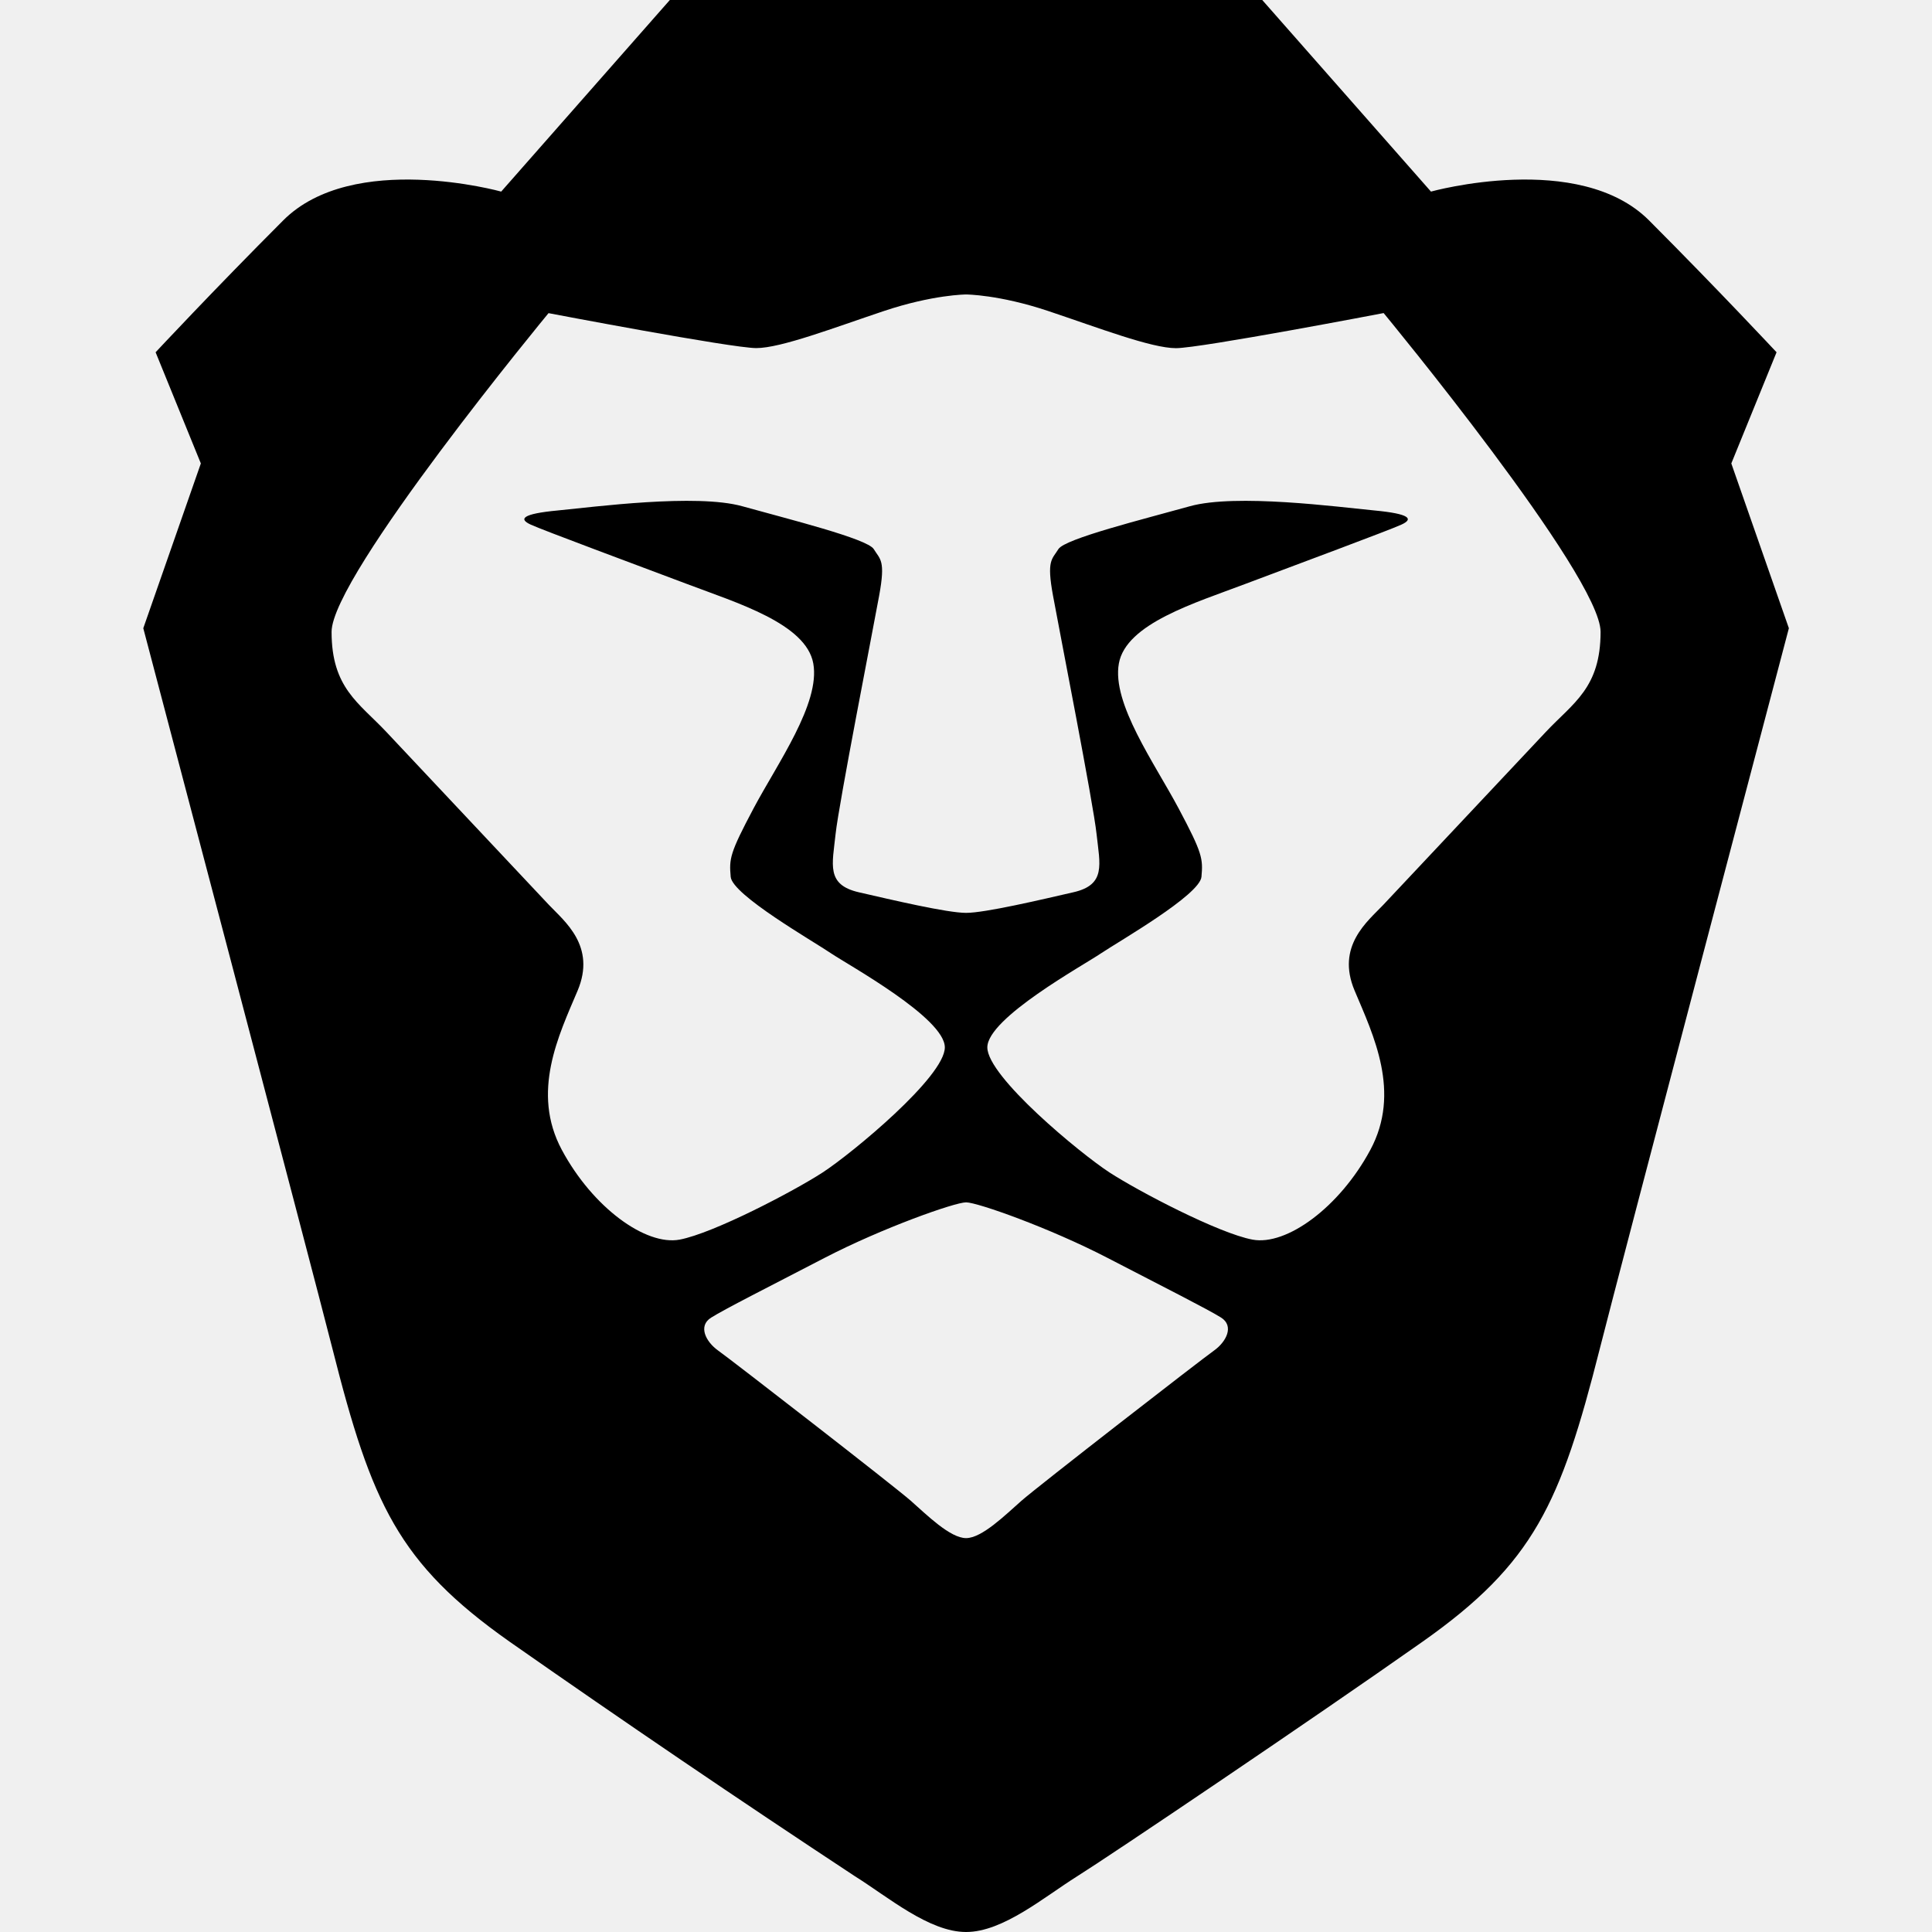
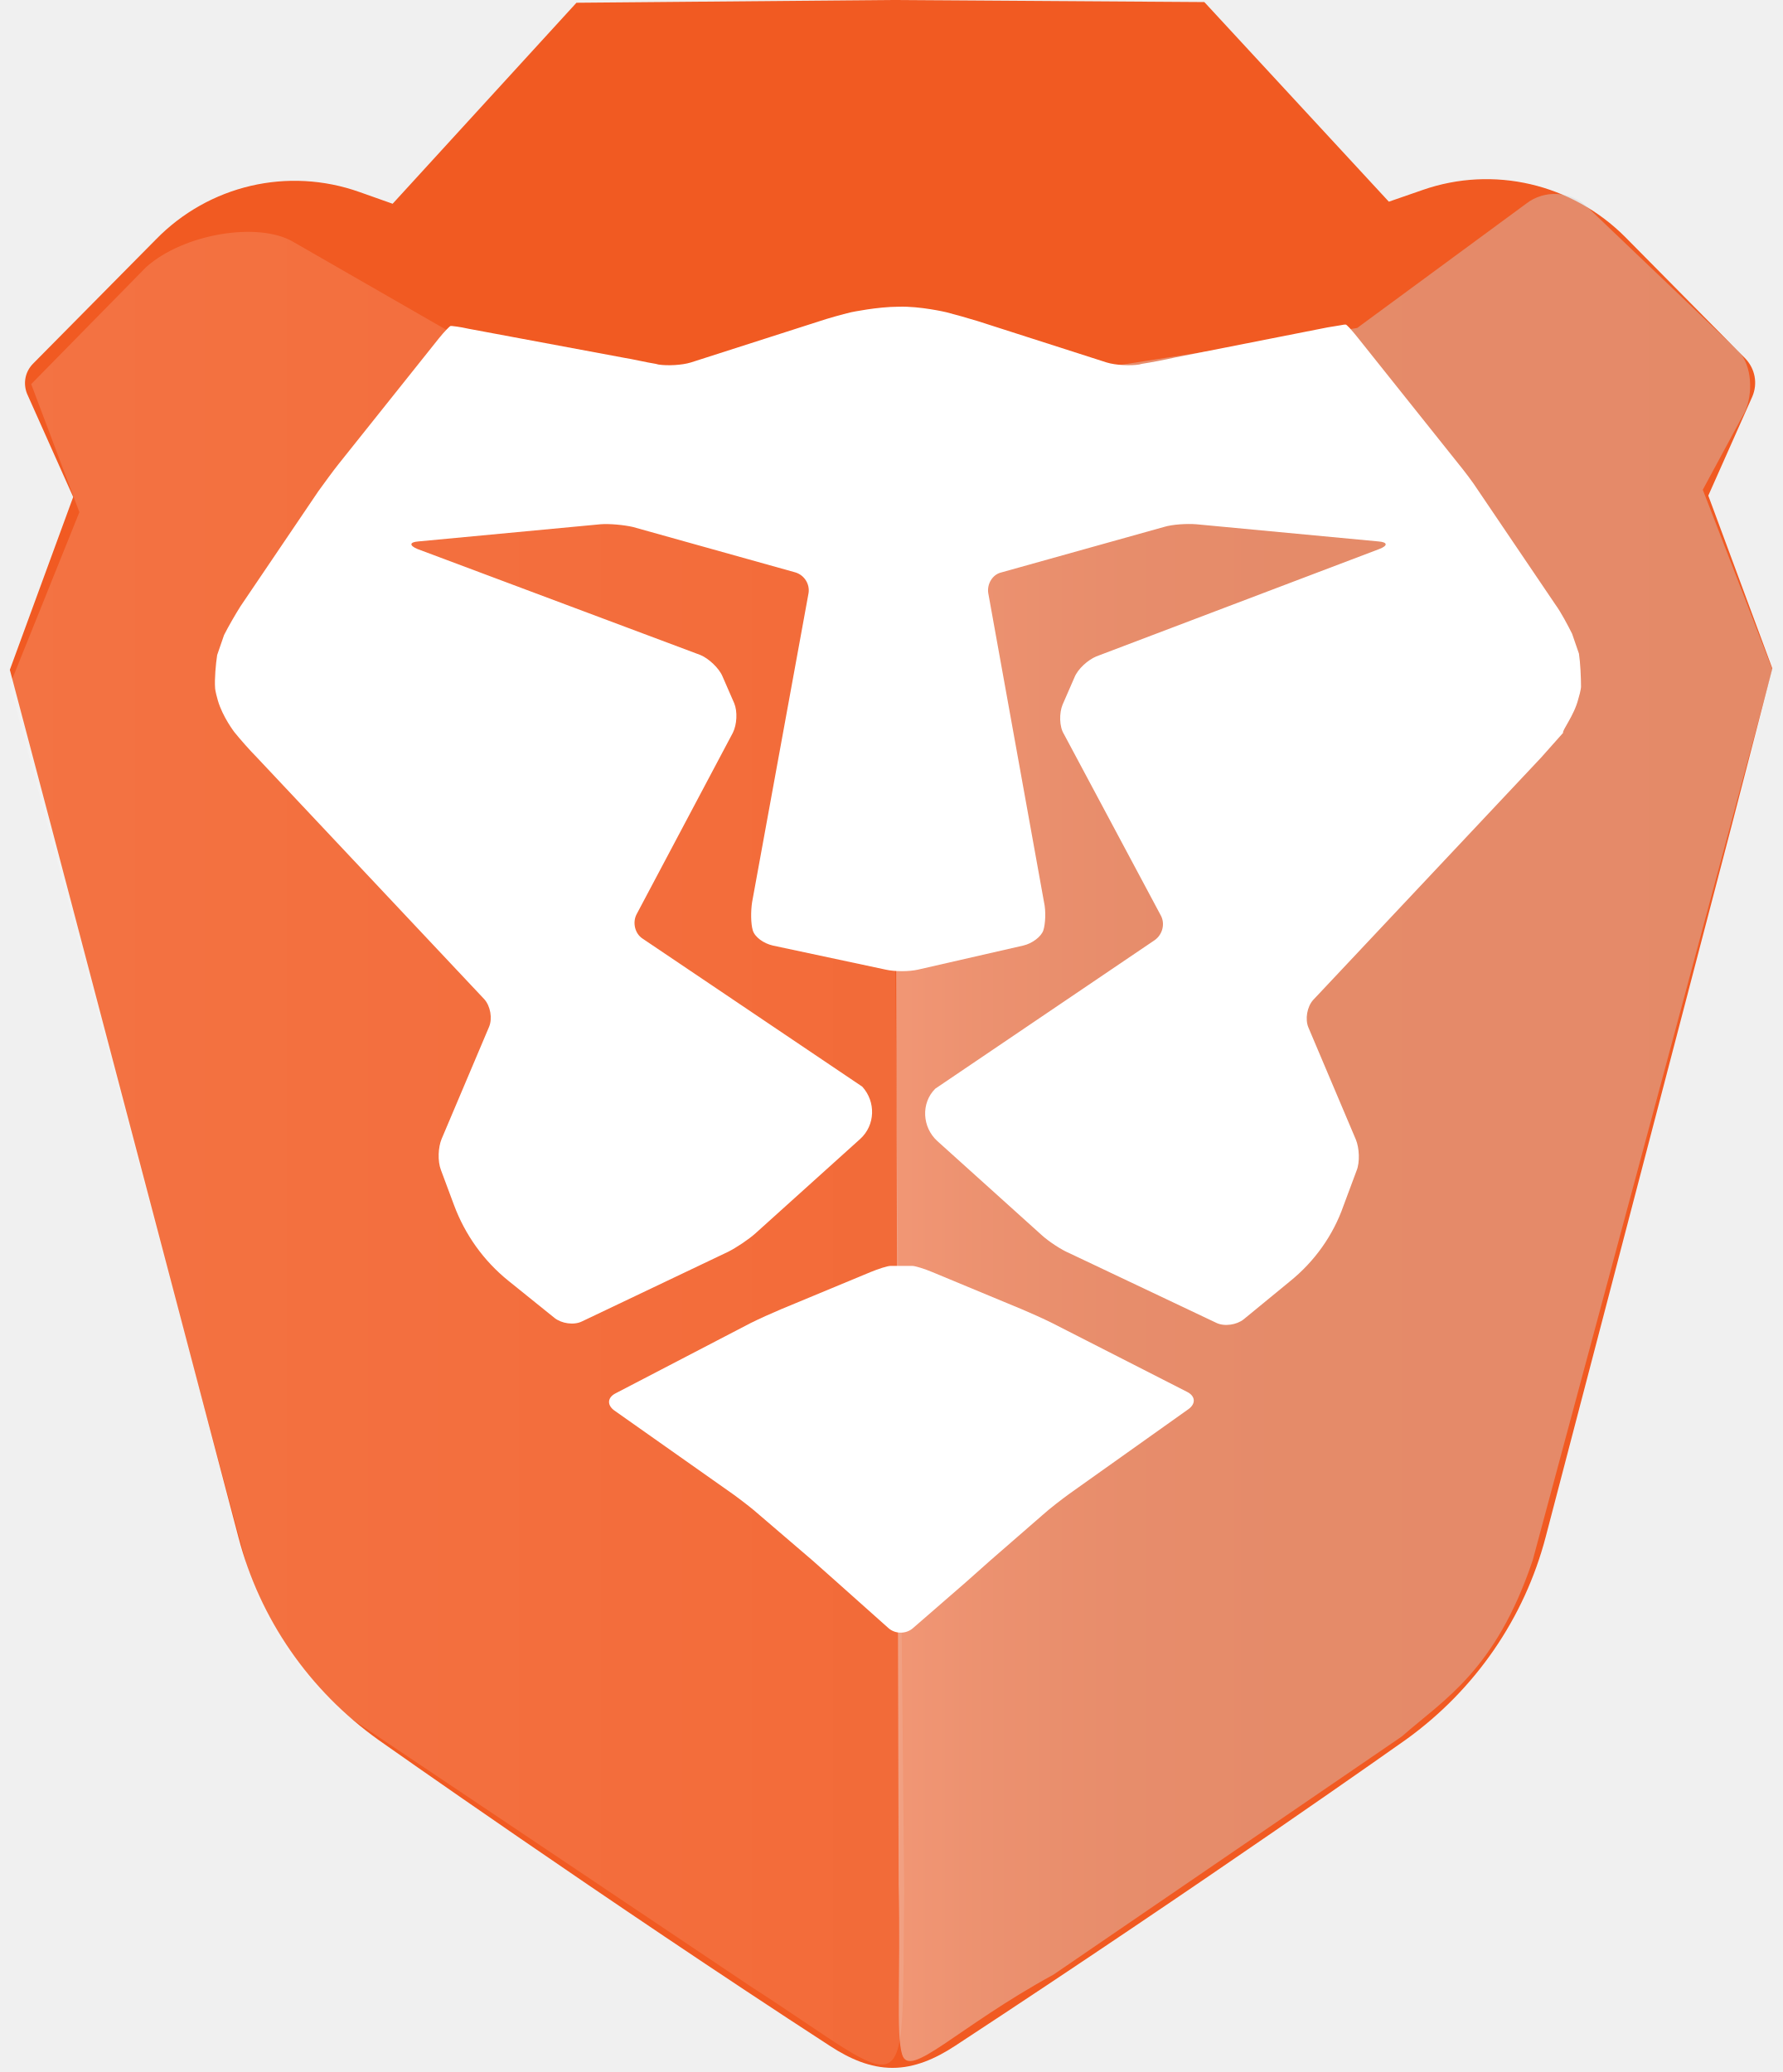
- <svg xmlns="http://www.w3.org/2000/svg" role="img" viewBox="0 0 24 24">
-   <path d="M15.68 0l2.096 2.38s1.84-.512 2.709.358c.868.87 1.584 1.638 1.584 1.638l-.562 1.381.715 2.047s-2.104 7.98-2.35 8.955c-.486 1.919-.818 2.66-2.198 3.633-1.38.972-3.884 2.66-4.293 2.916-.409.256-.92.692-1.38.692-.46 0-.97-.436-1.38-.692a185.796 185.796 0 01-4.293-2.916c-1.38-.973-1.712-1.714-2.197-3.633-.247-.975-2.351-8.955-2.351-8.955l.715-2.047-.562-1.381s.716-.768 1.585-1.638c.868-.87 2.708-.358 2.708-.358L8.321 0h7.36zm-3.679 14.936c-.14 0-1.038.317-1.758.69-.72.373-1.242.637-1.409.742-.167.104-.065.301.087.409.152.107 2.194 1.69 2.393 1.866.198.175.489.464.687.464.198 0 .49-.29.688-.464.198-.175 2.24-1.759 2.392-1.866.152-.108.254-.305.087-.41-.167-.104-.689-.368-1.41-.741-.72-.373-1.617-.69-1.757-.69zm0-11.278s-.409.001-1.022.206-1.278.46-1.584.46c-.307 0-2.581-.434-2.581-.434S4.119 7.152 4.119 7.849c0 .697.339.881.68 1.243l2.02 2.149c.192.203.59.511.356 1.066-.235.555-.58 1.26-.196 1.977.384.716 1.042 1.194 1.464 1.115.421-.08 1.412-.598 1.776-.834.364-.237 1.518-1.19 1.518-1.554 0-.365-1.193-1.02-1.413-1.168-.22-.15-1.226-.725-1.247-.95-.02-.227-.012-.293.284-.851.297-.559.831-1.304.742-1.8-.089-.495-.95-.753-1.565-.986-.615-.232-1.799-.671-1.947-.74-.148-.068-.11-.133.339-.175.448-.043 1.719-.212 2.292-.052.573.16 1.552.403 1.632.532.079.13.149.134.067.579-.081.445-.5 2.581-.541 2.96-.04.38-.12.63.288.724.409.094 1.097.256 1.333.256s.924-.162 1.333-.256c.408-.093.329-.344.288-.723-.04-.38-.46-2.516-.541-2.961-.082-.445-.012-.45.067-.579.08-.129 1.059-.372 1.632-.532.573-.16 1.845.009 2.292.052.449.042.487.107.339.175-.148.069-1.332.508-1.947.74-.615.233-1.476.49-1.565.986-.09.496.445 1.241.742 1.8.297.558.304.624.284.85-.02.226-1.026.802-1.247.95-.22.15-1.413.804-1.413 1.169 0 .364 1.154 1.317 1.518 1.554.364.236 1.355.755 1.776.834.422.079 1.08-.4 1.464-1.115.384-.716.039-1.422-.195-1.977-.235-.555.163-.863.355-1.066l2.02-2.149c.341-.362.68-.546.68-1.243 0-.697-2.695-3.96-2.695-3.96s-2.274.436-2.58.436c-.307 0-.972-.256-1.585-.461-.613-.205-1.022-.206-1.022-.206z" />
+ <svg xmlns="http://www.w3.org/2000/svg" width="0.86em" height="1em" viewBox="0 0 256 301">
+   <defs>
+     <linearGradient id="SVGE5ozGNYt" x1="0%" x2="100.097%" y1="50.018%" y2="50.018%">
+       <stop offset="0%" stop-color="#fff" />
+       <stop offset="14.13%" stop-color="#fff" stop-opacity=".958" />
+       <stop offset="100%" stop-color="#fff" stop-opacity=".7" />
+     </linearGradient>
+     <linearGradient id="SVGXA4vbbdk" x1="-.039%" x2="100%" y1="49.982%" y2="49.982%">
+       <stop offset="0%" stop-color="#f1f1f2" />
+       <stop offset="9.191%" stop-color="#e4e5e6" />
+       <stop offset="23.57%" stop-color="#d9dadb" />
+       <stop offset="43.8%" stop-color="#d2d4d5" />
+       <stop offset="100%" stop-color="#d0d2d3" />
+     </linearGradient>
+   </defs>
+   <path fill="#f15a22" d="M256 97.1L246.7 72l6.4-14.4c.8-1.9.4-4-1-5.5l-17.5-17.7c-7.7-7.7-19.1-10.4-29.4-6.8l-4.9 1.7l-26.8-29l-45.3-.3h-.3L82.3.4L55.6 29.6l-4.8-1.7c-10.4-3.7-21.9-1-29.6 6.9l-17.8 18c-1.2 1.2-1.5 2.9-.9 4.4l6.7 15L0 97.3L6 120l27.2 103.3c3.1 11.9 10.3 22.3 20.4 29.5c0 0 33 23.3 65.5 44.4c2.9 1.9 5.9 3.2 9.1 3.2s6.2-1.3 9.1-3.2c36.6-24 65.5-44.5 65.5-44.5c10-7.2 17.2-17.6 20.3-29.5l27-103.3z" />
+   <path fill="url(#SVGE5ozGNYt)" d="M34.5 227.7L0 99.5l10.1-25.1l-7-18.6l16.7-17c5.5-4.9 16.3-6.6 21.3-3.7l26.1 15l34 7.9l26.5-11l2.2 227.7c-.4 32.8 1.7 29.3-22.4 13.8L48 248.6c-6.4-6.1-11.3-13-13.5-20.9" opacity=".15" />
+   <path fill="url(#SVGXA4vbbdk)" d="m202.2 252.246l-50.6 34.6c-14.1 7.7-20.9 15.3-22 11.6c-.9-2.9-.2-11.4-.5-24.6l-.6-222.7c.1-2.2 1.6-5.9 4.2-5.5l25.8 7.8l37.2-5.8l24.6-18.1c2.6-2 6.4-1.8 8.8.5l22 21c2 2.1 2.1 6.2.9 8.8l-6.1 11.3l10.1 26.1l-34.8 129.4c-5.4 16.1-13 20.3-19 25.6" opacity=".4" />
+   <path fill="#fff" d="M134 184.801c-1.2-.5-2.5-.9-2.9-.9h-3.2c-.4 0-1.7.4-2.9.9l-13 5.4c-1.2.5-3.2 1.4-4.4 2l-19.6 10.2c-1.2.6-1.3 1.7-.2 2.5l17.3 12.2c1.1.8 2.8 2.1 3.8 3l7.7 6.6c1 .9 2.6 2.3 3.6 3.2l7.4 6.6c1 .9 2.6.9 3.6 0l7.6-6.6c1-.9 2.6-2.3 3.6-3.2l7.7-6.7c1-.9 2.7-2.2 3.8-3l17.3-12.3c1.1-.8 1-1.9-.2-2.5l-19.6-10c-1.2-.6-3.2-1.5-4.4-2z" />
+   <path fill="#fff" d="M227.813 101.557c.4-1.3.4-1.8.4-1.8c0-1.3-.1-3.5-.3-4.8l-1-2.9c-.6-1.2-1.6-3.1-2.4-4.2l-11.3-16.7c-.7-1.1-2-2.8-2.9-3.9l-14.6-18.3c-.8-1-1.6-1.9-1.7-1.8h-.2s-1.1.2-2.4.4l-22.3 4.4c-1.3.3-3.4.7-4.7.9l-.4.1c-1.3.2-3.4.1-4.7-.3l-18.7-6c-1.3-.4-3.4-1-4.6-1.3c0 0-3.8-.9-6.9-.8c-3.1 0-6.9.8-6.9.8c-1.3.3-3.4.9-4.6 1.3l-18.7 6c-1.3.4-3.4.5-4.7.3l-.4-.1c-1.3-.2-3.4-.7-4.7-.9l-22.5-4.2c-1.3-.3-2.4-.4-2.4-.4h-.2c-.1 0-.9.8-1.7 1.8l-14.6 18.3c-.8 1-2.1 2.8-2.9 3.9l-11.3 16.7c-.7 1.1-1.8 3-2.4 4.2l-1 2.9c-.2 1.3-.4 3.5-.3 4.8c0 0 0 .4.4 1.8c.7 2.4 2.4 4.6 2.4 4.6c.8 1 2.3 2.7 3.2 3.6l33.1 35.2c.9 1 1.2 2.8.7 4l-6.9 16.3c-.5 1.2-.6 3.2-.1 4.5l1.9 5.1c1.6 4.3 4.3 8.1 7.9 11l6.7 5.4c1 .8 2.8 1.1 4 .5l21.2-10.1c1.2-.6 3-1.8 4-2.7l15.2-13.7c2.2-2 2.3-5.4.3-7.6l-31.9-21.5c-1.1-.7-1.5-2.3-.9-3.5l14-26.4c.6-1.2.7-3.1.2-4.3l-1.7-3.9c-.5-1.2-2-2.6-3.2-3.1l-41.1-15.4c-1.2-.5-1.2-1 .1-1.1l26.5-2.5c1.3-.1 3.4.1 4.7.4l23.6 6.6c1.3.4 2.1 1.7 1.9 3l-8.2 44.9c-.2 1.3-.2 3.1.1 4.1s1.6 1.9 2.9 2.2l16.4 3.5c1.3.3 3.4.3 4.7 0l15.3-3.5c1.3-.3 2.6-1.3 2.9-2.2s.4-2.8.1-4.1l-8.1-44.9c-.2-1.3.6-2.7 1.9-3l23.6-6.6c1.3-.4 3.4-.5 4.7-.4l26.5 2.5c1.3.1 1.4.6.1 1.1l-41.1 15.6c-1.2.5-2.7 1.8-3.2 3.1l-1.7 3.9c-.5 1.2-.5 3.2.2 4.3l14.1 26.4c.6 1.2.2 2.7-.9 3.5l-31.9 21.6c-2.1 2.1-1.9 5.6.3 7.6l15.2 13.7c1 .9 2.8 2.1 4 2.6l21.3 10.1c1.2.6 3 .3 4-.5l6.7-5.5c3.6-2.9 6.3-6.7 7.8-11l1.9-5.1c.5-1.2.4-3.3-.1-4.5l-6.9-16.3c-.5-1.2-.2-3 .7-4l33.1-35.2c.9-1 2.3-2.6 3.2-3.6c-.2-.3 1.6-2.5 2.2-4.9" />
</svg>
